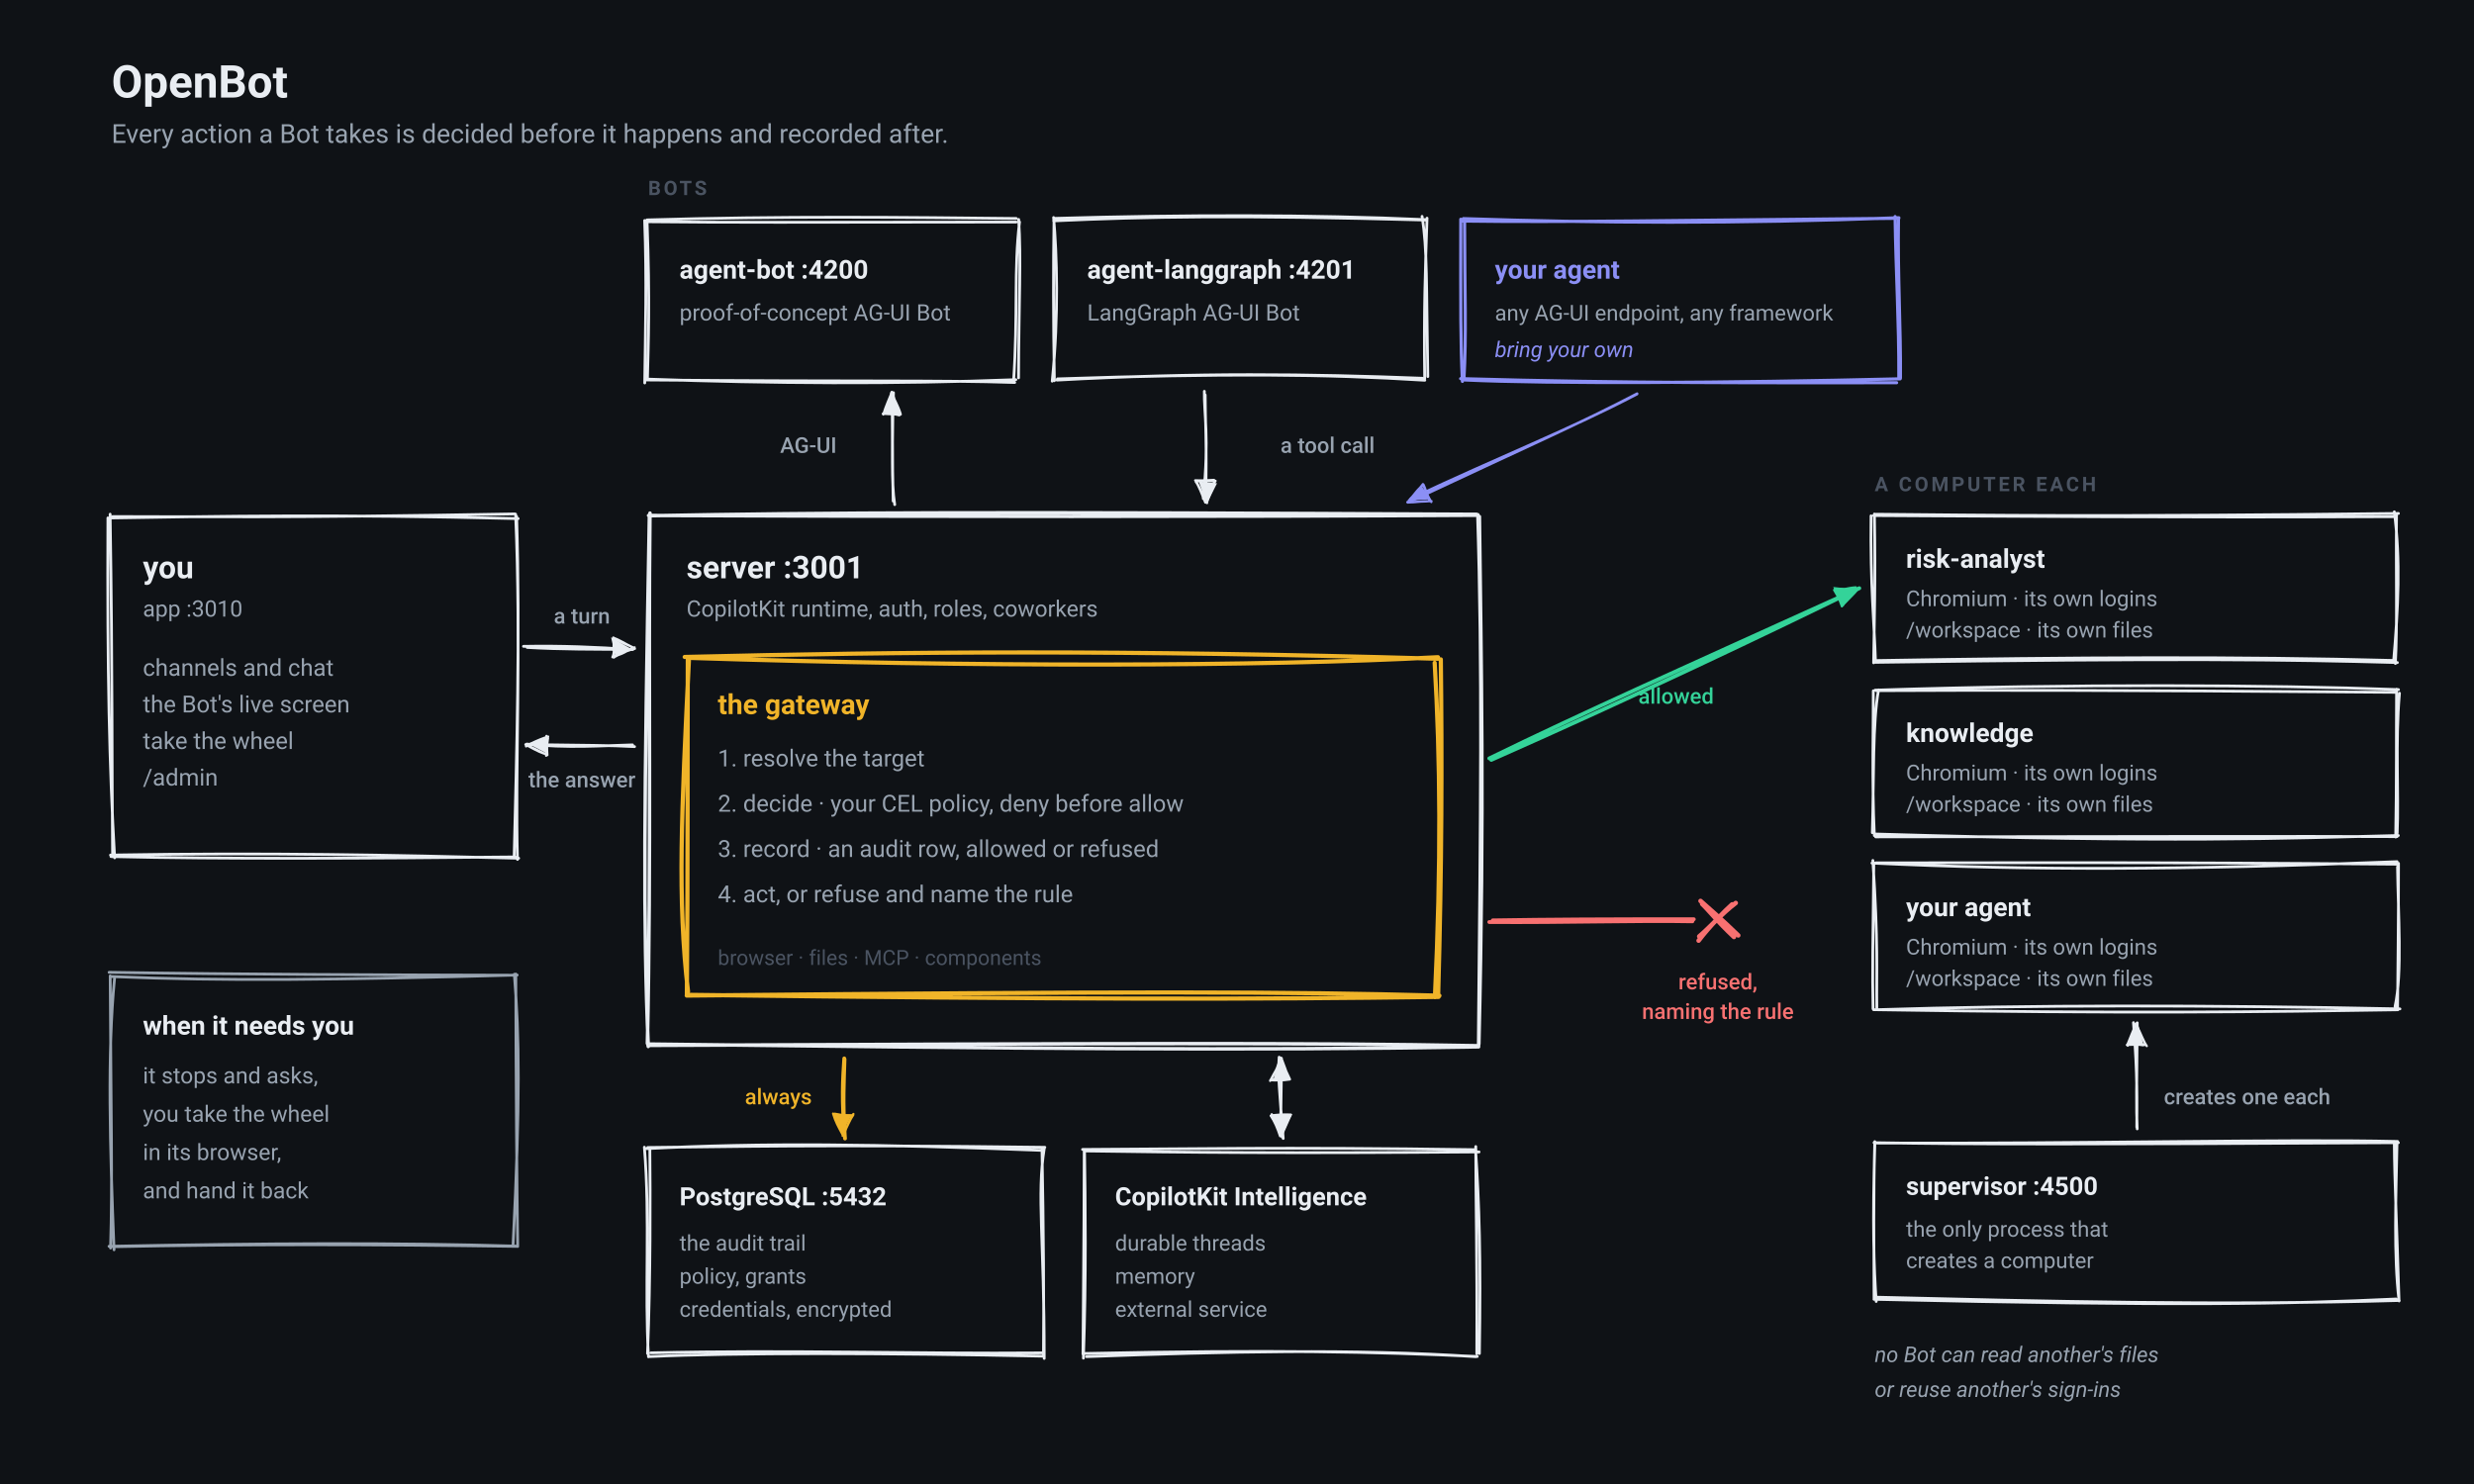
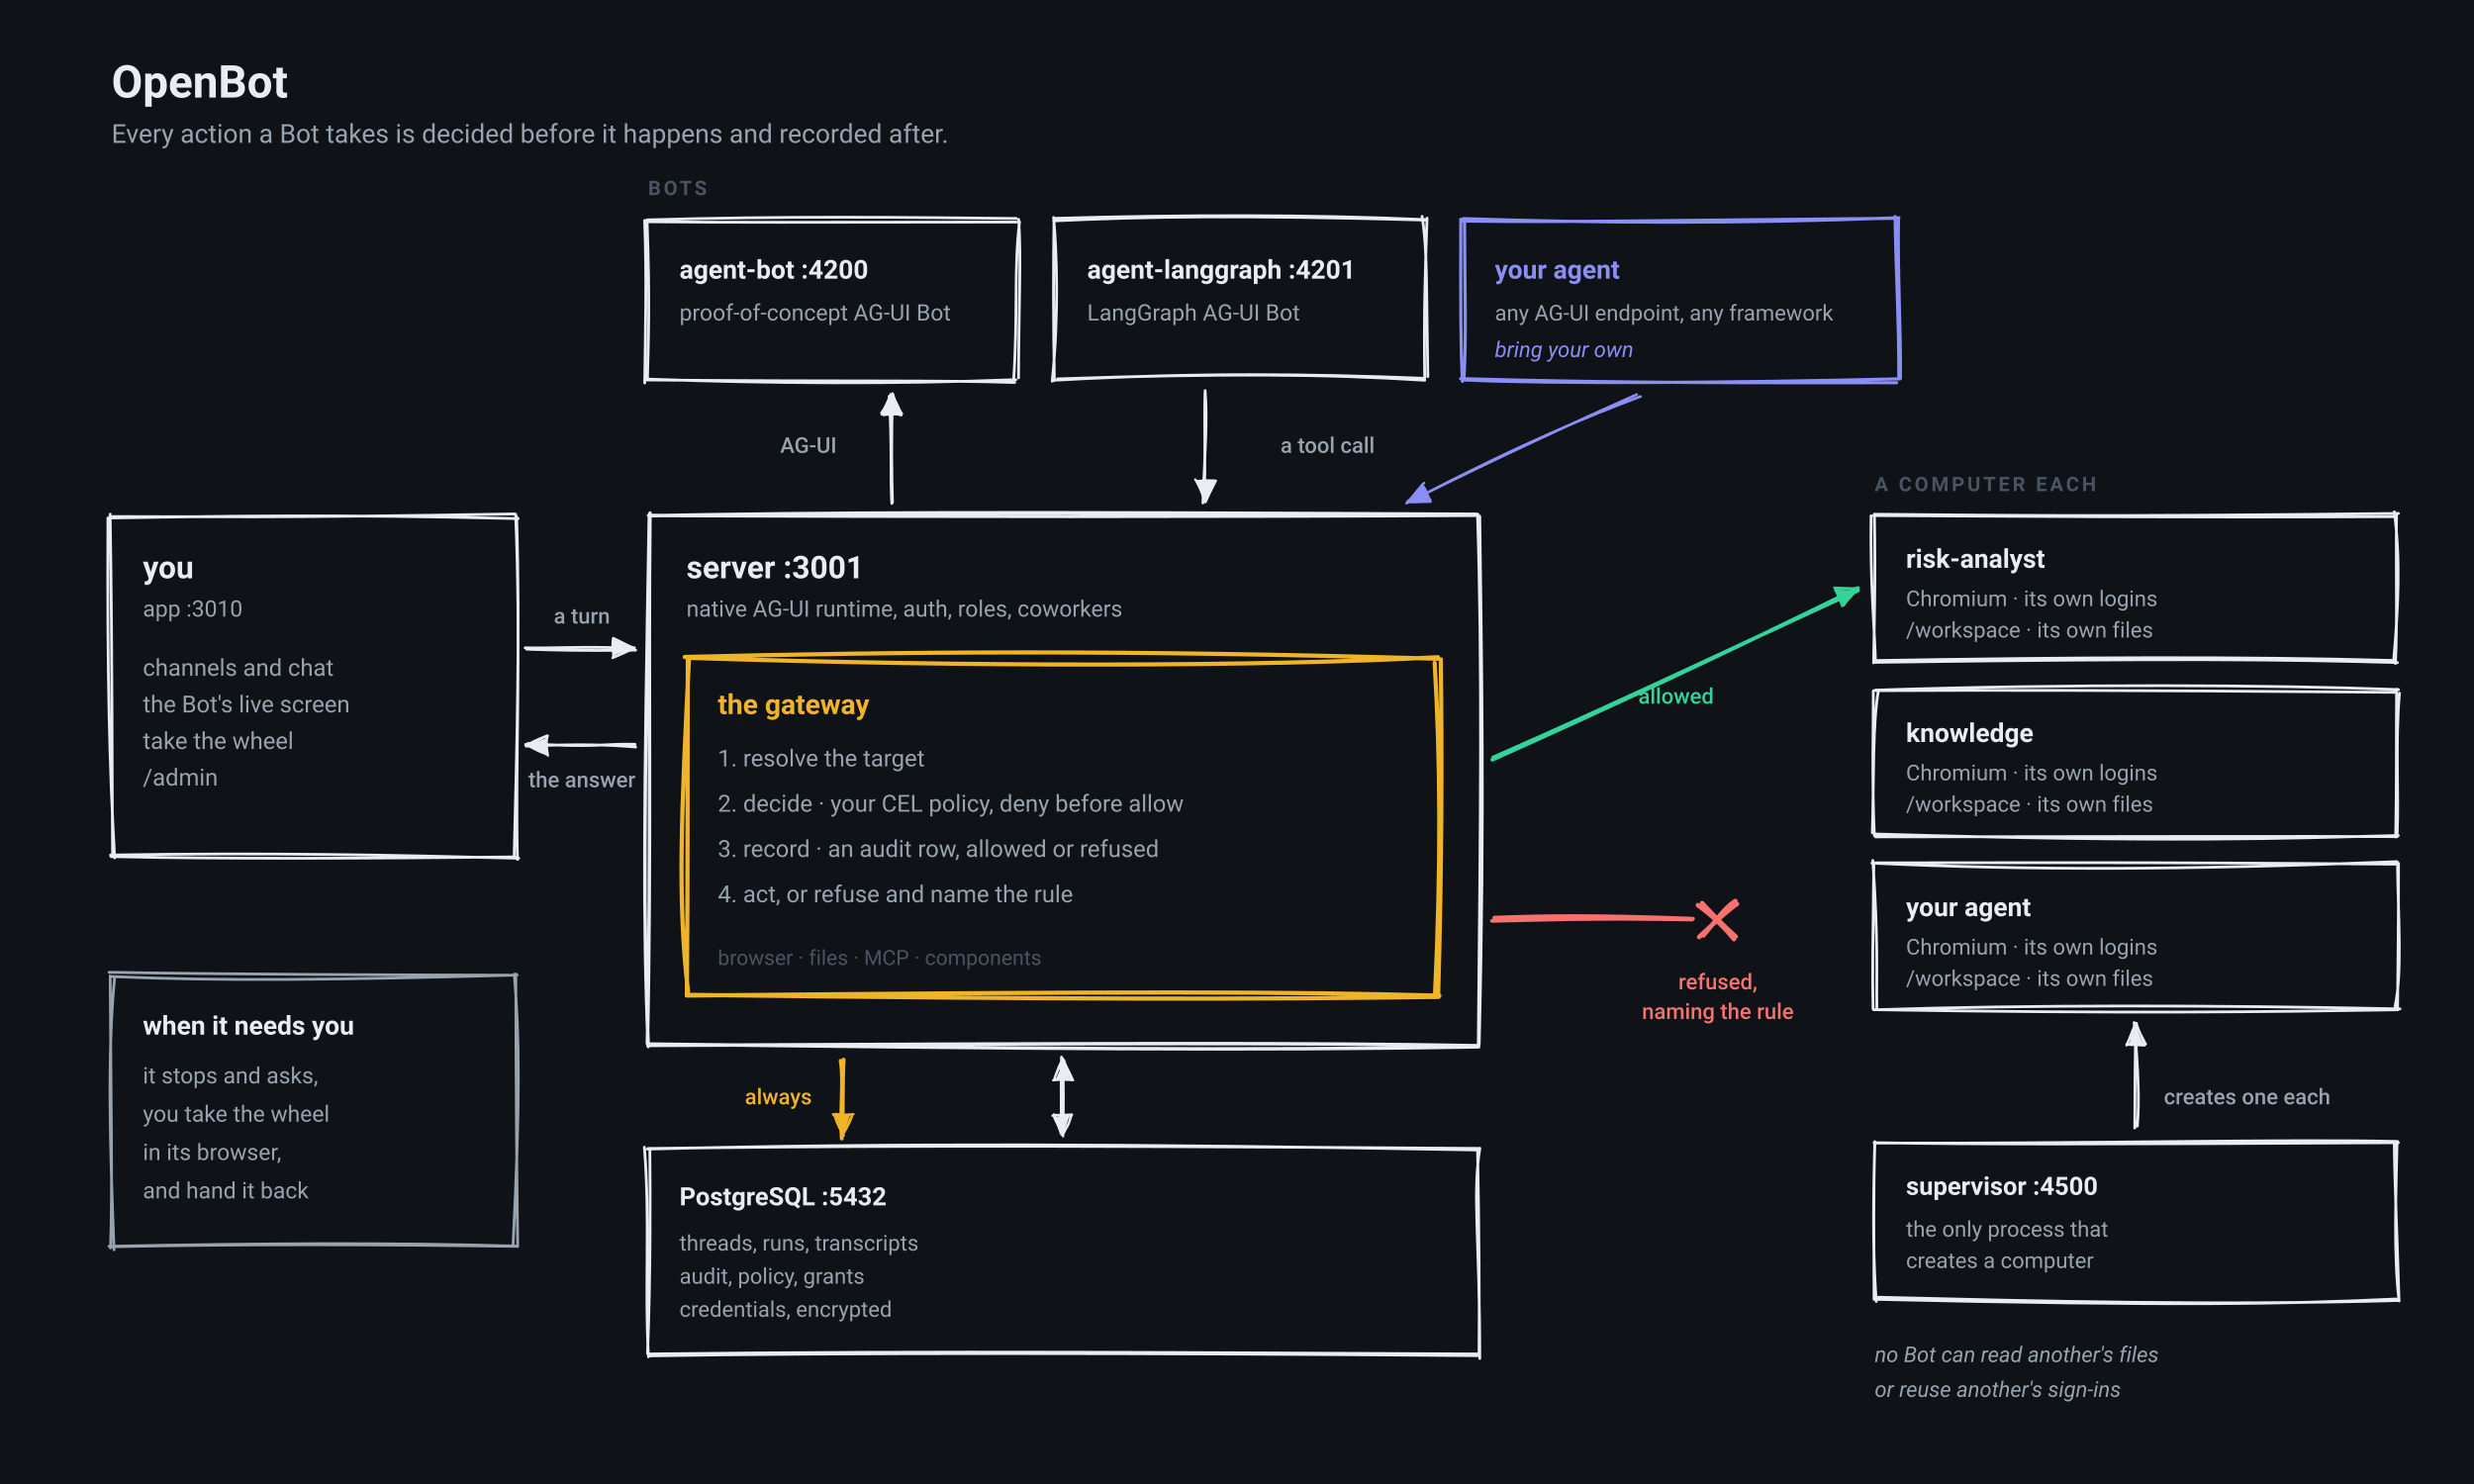
<svg xmlns="http://www.w3.org/2000/svg" viewBox="0 0 1420 852" width="1420" height="852" role="img">
  <rect width="1420" height="852" fill="#0f1216" />
  <text x="64" y="56" font-family="ui-sans-serif, -apple-system, &quot;Segoe UI&quot;, Roboto, &quot;Helvetica Neue&quot;, Arial, sans-serif" font-size="26" font-weight="700" fill="#e9edf2" text-anchor="start">OpenBot</text>
  <text x="64" y="82" font-family="ui-sans-serif, -apple-system, &quot;Segoe UI&quot;, Roboto, &quot;Helvetica Neue&quot;, Arial, sans-serif" font-size="15" font-weight="400" fill="#98a3b0" text-anchor="start">Every action a Bot takes is decided before it happens and recorded after.</text>
  <text x="372" y="112" font-family="ui-sans-serif, -apple-system, &quot;Segoe UI&quot;, Roboto, &quot;Helvetica Neue&quot;, Arial, sans-serif" font-size="11.5" font-weight="700" fill="#4a5361" text-anchor="start" letter-spacing="1.6">BOTS</text>
  <path d="M372.459 127.308 C414.776 127.759, 457.833 127.659, 583.253 127.486 M371.314 126.253 C447.726 123.952, 521.852 124.774, 583.301 125.438 M585.18 127.408 C581.847 154.688, 584.381 180.293, 581.723 219.523 M584.696 125.99 C586.201 148.555, 584.777 172.618, 584.612 216.954 M582.408 219.6 C539.665 218.165, 492.998 219.168, 370.501 218.146 M583.078 217.972 C513.37 220.622, 442.975 220.187, 372.597 217.689 M370.055 219.859 C370.41 190.429, 371.297 160.605, 370.005 126.592 M371.604 217.781 C372.11 196.383, 373.111 173.91, 371.39 126.774" fill="none" stroke="#e9edf2" stroke-width="1.6" stroke-linecap="round" stroke-linejoin="round" />
  <text x="390" y="160" font-family="ui-sans-serif, -apple-system, &quot;Segoe UI&quot;, Roboto, &quot;Helvetica Neue&quot;, Arial, sans-serif" font-size="15" font-weight="650" fill="#e9edf2" text-anchor="start">agent-bot :4200</text>
  <text x="390" y="184" font-family="ui-sans-serif, -apple-system, &quot;Segoe UI&quot;, Roboto, &quot;Helvetica Neue&quot;, Arial, sans-serif" font-size="13" font-weight="400" fill="#98a3b0" text-anchor="start">proof-of-concept AG-UI Bot</text>
  <path d="M604.775 126.801 C658.569 124.359, 709.445 123.363, 818.891 126.358 M605.577 125.367 C679.366 123.25, 752.602 123.122, 818.68 126.114 M816.214 124.226 C819.302 143.22, 818.592 161.637, 819.527 216.19 M819.073 125.246 C818.107 152.739, 817.177 180.29, 817.73 217.344 M816.418 217.164 C751.831 214.654, 687.014 213.821, 606.693 218.223 M817.783 218.312 C761.132 214.755, 702.33 214.284, 606.957 217.525 M603.944 218.849 C607.774 180.817, 606.609 145.481, 604.742 124.888 M605.182 218.568 C604.532 185.138, 604.558 150.418, 604.979 127.026" fill="none" stroke="#e9edf2" stroke-width="1.6" stroke-linecap="round" stroke-linejoin="round" />
  <text x="624" y="160" font-family="ui-sans-serif, -apple-system, &quot;Segoe UI&quot;, Roboto, &quot;Helvetica Neue&quot;, Arial, sans-serif" font-size="15" font-weight="650" fill="#e9edf2" text-anchor="start">agent-langgraph :4201</text>
  <text x="624" y="184" font-family="ui-sans-serif, -apple-system, &quot;Segoe UI&quot;, Roboto, &quot;Helvetica Neue&quot;, Arial, sans-serif" font-size="13" font-weight="400" fill="#98a3b0" text-anchor="start">LangGraph AG-UI Bot</text>
  <path d="M839.906 125.519 C917.269 128.1, 995.613 128.589, 1089.89 125.008 M839.221 126.903 C898.423 127.697, 957.675 126.537, 1089.867 125.323 M1087.726 124.33 C1088.194 156.991, 1089.996 184.306, 1089.874 216.835 M1089.658 125.969 C1089.12 156.892, 1091.049 189.556, 1090.784 217.05 M1088.611 219.723 C1012.727 219.721, 934.839 220.149, 838.354 217.387 M1090.652 217.49 C991.343 219.886, 890.466 220.45, 840.771 218.144 M839.382 218.97 C838.286 197.424, 838.387 177.494, 838.441 125.879 M840.237 218.084 C841.74 192.565, 840.685 167.963, 840.605 125.642" fill="none" stroke="#8b8ff5" stroke-width="1.8" stroke-linecap="round" stroke-linejoin="round" />
  <text x="858" y="160" font-family="ui-sans-serif, -apple-system, &quot;Segoe UI&quot;, Roboto, &quot;Helvetica Neue&quot;, Arial, sans-serif" font-size="15" font-weight="650" fill="#8b8ff5" text-anchor="start">your agent</text>
  <text x="858" y="184" font-family="ui-sans-serif, -apple-system, &quot;Segoe UI&quot;, Roboto, &quot;Helvetica Neue&quot;, Arial, sans-serif" font-size="12.5" font-weight="400" fill="#98a3b0" text-anchor="start">any AG-UI endpoint, any framework</text>
  <text x="858" y="205" font-family="ui-sans-serif, -apple-system, &quot;Segoe UI&quot;, Roboto, &quot;Helvetica Neue&quot;, Arial, sans-serif" font-size="12.5" font-weight="400" fill="#8b8ff5" text-anchor="start" font-style="italic">bring your own</text>
  <path d="M63.298 297.379 C127.123 296.37, 191.551 295.131, 297.404 297.747 M64.666 296.566 C112.324 296.547, 160.372 297.472, 295.569 295.049 M295.945 295.212 C299.226 371.004, 295.585 443.025, 297.015 493.427 M296.53 296.524 C298.567 364.901, 296.521 432.804, 295.105 491.936 M297.697 492.735 C224.971 490.885, 153.533 489.401, 63.433 490.908 M295.602 491.99 C211.51 492.823, 126.369 493.289, 63.698 491.771 M65.799 492.517 C62.784 439.721, 61.525 387.807, 61.942 297.343 M64.639 491.875 C64.125 439.873, 64.666 388.663, 63.212 295.214" fill="none" stroke="#e9edf2" stroke-width="1.6" stroke-linecap="round" stroke-linejoin="round" />
  <text x="82" y="332" font-family="ui-sans-serif, -apple-system, &quot;Segoe UI&quot;, Roboto, &quot;Helvetica Neue&quot;, Arial, sans-serif" font-size="18" font-weight="700" fill="#e9edf2" text-anchor="start">you</text>
  <text x="82" y="354" font-family="ui-sans-serif, -apple-system, &quot;Segoe UI&quot;, Roboto, &quot;Helvetica Neue&quot;, Arial, sans-serif" font-size="13" font-weight="400" fill="#98a3b0" text-anchor="start">app :3010</text>
  <text x="82" y="388" font-family="ui-sans-serif, -apple-system, &quot;Segoe UI&quot;, Roboto, &quot;Helvetica Neue&quot;, Arial, sans-serif" font-size="13.5" font-weight="400" fill="#98a3b0" text-anchor="start">channels and chat</text>
  <text x="82" y="409" font-family="ui-sans-serif, -apple-system, &quot;Segoe UI&quot;, Roboto, &quot;Helvetica Neue&quot;, Arial, sans-serif" font-size="13.5" font-weight="400" fill="#98a3b0" text-anchor="start">the Bot's live screen</text>
  <text x="82" y="430" font-family="ui-sans-serif, -apple-system, &quot;Segoe UI&quot;, Roboto, &quot;Helvetica Neue&quot;, Arial, sans-serif" font-size="13.5" font-weight="400" fill="#98a3b0" text-anchor="start">take the wheel</text>
  <text x="82" y="451" font-family="ui-sans-serif, -apple-system, &quot;Segoe UI&quot;, Roboto, &quot;Helvetica Neue&quot;, Arial, sans-serif" font-size="13.5" font-weight="400" fill="#98a3b0" text-anchor="start">/admin</text>
  <path d="M62.618 558.233 C140.549 559.474, 219.315 559.708, 294.366 559.89 M64.03 560.67 C128.766 563.401, 192.675 562.61, 296.849 559.797 M295.214 559.326 C298.099 595.183, 298.646 631.395, 294.505 714.323 M296.054 559.219 C296.111 618.911, 296.668 680.904, 297.139 715.631 M297.08 715.436 C224.63 713.31, 152.946 713.751, 62.575 715.523 M296.772 715.583 C216.573 714.389, 136.859 714.234, 64.773 715.767 M65.457 717.532 C63.099 657.93, 61.582 604.659, 65.744 561.775 M63.45 716.542 C64.656 678.279, 63.682 641.271, 63.249 560.292" fill="none" stroke="#98a3b0" stroke-width="1.6" stroke-linecap="round" stroke-linejoin="round" />
  <text x="82" y="594" font-family="ui-sans-serif, -apple-system, &quot;Segoe UI&quot;, Roboto, &quot;Helvetica Neue&quot;, Arial, sans-serif" font-size="15" font-weight="650" fill="#e9edf2" text-anchor="start">when it needs you</text>
  <text x="82" y="622" font-family="ui-sans-serif, -apple-system, &quot;Segoe UI&quot;, Roboto, &quot;Helvetica Neue&quot;, Arial, sans-serif" font-size="13" font-weight="400" fill="#98a3b0" text-anchor="start">it stops and asks,</text>
  <text x="82" y="644" font-family="ui-sans-serif, -apple-system, &quot;Segoe UI&quot;, Roboto, &quot;Helvetica Neue&quot;, Arial, sans-serif" font-size="13" font-weight="400" fill="#98a3b0" text-anchor="start">you take the wheel</text>
  <text x="82" y="666" font-family="ui-sans-serif, -apple-system, &quot;Segoe UI&quot;, Roboto, &quot;Helvetica Neue&quot;, Arial, sans-serif" font-size="13" font-weight="400" fill="#98a3b0" text-anchor="start">in its browser,</text>
  <text x="82" y="688" font-family="ui-sans-serif, -apple-system, &quot;Segoe UI&quot;, Roboto, &quot;Helvetica Neue&quot;, Arial, sans-serif" font-size="13" font-weight="400" fill="#98a3b0" text-anchor="start">and hand it back</text>
  <path d="M372.666 296.114 C472.135 294.19, 573.463 293.818, 847.536 295.282 M372.242 295.947 C534.935 296.615, 698.176 296.701, 848.25 295.81 M849.137 296.56 C850.056 378.356, 852.059 463.115, 848.826 599.328 M848.261 295.527 C851.032 381.47, 849.981 467.878, 848.684 600.34 M848.664 601.006 C715.902 603.305, 584.808 602.01, 372.817 599.429 M848.373 600.375 C749.185 598.589, 650.133 598.995, 371.913 600.183 M371.57 599.054 C373.88 492.79, 372.028 388.131, 373.064 294.576 M372.084 600.81 C369.066 529.712, 369.759 460.592, 372.727 295.705" fill="none" stroke="#e9edf2" stroke-width="2" stroke-linecap="round" stroke-linejoin="round" />
  <text x="394" y="332" font-family="ui-sans-serif, -apple-system, &quot;Segoe UI&quot;, Roboto, &quot;Helvetica Neue&quot;, Arial, sans-serif" font-size="18" font-weight="700" fill="#e9edf2" text-anchor="start">server :3001</text>
-   <text x="394" y="354" font-family="ui-sans-serif, -apple-system, &quot;Segoe UI&quot;, Roboto, &quot;Helvetica Neue&quot;, Arial, sans-serif" font-size="13" font-weight="400" fill="#98a3b0" text-anchor="start">CopilotKit runtime, auth, roles, coworkers</text>
+   <text x="394" y="354" font-family="ui-sans-serif, -apple-system, &quot;Segoe UI&quot;, Roboto, &quot;Helvetica Neue&quot;, Arial, sans-serif" font-size="13" font-weight="400" fill="#98a3b0" text-anchor="start">native AG-UI runtime, auth, roles, coworkers</text>
  <path d="M392.995 377.179 C519.336 374.094, 643.5 372.982, 825.313 378.201 M394.647 377.676 C558.901 383.001, 724.277 382.766, 825.351 377.308 M823.457 380.547 C826.71 436.629, 827.253 494.809, 823.598 572.51 M826.984 378.566 C827.643 436.463, 827.588 494.995, 825.464 571.348 M825.71 572.346 C719.046 573.788, 612.091 573.859, 395.198 571.165 M826.188 571.632 C739.258 569.259, 651.788 569.13, 394.171 571.58 M394.911 569.247 C388.689 516.669, 391.217 465.314, 395.407 379.242 M394.24 571.586 C394.847 500.406, 394.544 428.899, 394.773 378.821" fill="none" stroke="#f0b429" stroke-width="2.4" stroke-linecap="round" stroke-linejoin="round" />
  <text x="412" y="410" font-family="ui-sans-serif, -apple-system, &quot;Segoe UI&quot;, Roboto, &quot;Helvetica Neue&quot;, Arial, sans-serif" font-size="16" font-weight="700" fill="#f0b429" text-anchor="start">the gateway</text>
  <text x="412" y="440" font-family="ui-sans-serif, -apple-system, &quot;Segoe UI&quot;, Roboto, &quot;Helvetica Neue&quot;, Arial, sans-serif" font-size="13.5" font-weight="400" fill="#98a3b0" text-anchor="start">1.  resolve the target</text>
  <text x="412" y="466" font-family="ui-sans-serif, -apple-system, &quot;Segoe UI&quot;, Roboto, &quot;Helvetica Neue&quot;, Arial, sans-serif" font-size="13.5" font-weight="400" fill="#98a3b0" text-anchor="start">2.  decide  ·  your CEL policy, deny before allow</text>
  <text x="412" y="492" font-family="ui-sans-serif, -apple-system, &quot;Segoe UI&quot;, Roboto, &quot;Helvetica Neue&quot;, Arial, sans-serif" font-size="13.5" font-weight="400" fill="#98a3b0" text-anchor="start">3.  record  ·  an audit row, allowed or refused</text>
  <text x="412" y="518" font-family="ui-sans-serif, -apple-system, &quot;Segoe UI&quot;, Roboto, &quot;Helvetica Neue&quot;, Arial, sans-serif" font-size="13.5" font-weight="400" fill="#98a3b0" text-anchor="start">4.  act, or refuse and name the rule</text>
  <text x="412" y="554" font-family="ui-sans-serif, -apple-system, &quot;Segoe UI&quot;, Roboto, &quot;Helvetica Neue&quot;, Arial, sans-serif" font-size="12" font-weight="400" fill="#4a5361" text-anchor="start">browser · files · MCP · components</text>
  <text x="1076" y="282" font-family="ui-sans-serif, -apple-system, &quot;Segoe UI&quot;, Roboto, &quot;Helvetica Neue&quot;, Arial, sans-serif" font-size="11.5" font-weight="700" fill="#4a5361" text-anchor="start" letter-spacing="1.6">A COMPUTER EACH</text>
  <path d="M1076.763 295.232 C1140.317 295.761, 1202.844 296.835, 1376.637 294.774 M1075.407 295.99 C1161.641 296.389, 1246.864 297.226, 1375.172 296.616 M1374.263 293.828 C1377.874 321.874, 1376.554 348.479, 1373.84 379.854 M1375.528 295.832 C1375.132 328.574, 1376.084 359.577, 1374.867 380.933 M1374.518 379.209 C1285.534 376.82, 1190.836 377.327, 1077.075 379.237 M1376.021 380.401 C1312.647 378.627, 1248.662 377.819, 1075.793 380.269 M1076.472 379.818 C1075.826 358.205, 1073.45 336.891, 1073.924 296.15 M1075.405 380.533 C1075.717 357.427, 1076.542 335.367, 1075.857 295.111" fill="none" stroke="#e9edf2" stroke-width="1.6" stroke-linecap="round" stroke-linejoin="round" />
  <text x="1094" y="326" font-family="ui-sans-serif, -apple-system, &quot;Segoe UI&quot;, Roboto, &quot;Helvetica Neue&quot;, Arial, sans-serif" font-size="15" font-weight="650" fill="#e9edf2" text-anchor="start">risk-analyst</text>
  <text x="1094" y="348" font-family="ui-sans-serif, -apple-system, &quot;Segoe UI&quot;, Roboto, &quot;Helvetica Neue&quot;, Arial, sans-serif" font-size="12.5" font-weight="400" fill="#98a3b0" text-anchor="start">Chromium · its own logins</text>
  <text x="1094" y="366" font-family="ui-sans-serif, -apple-system, &quot;Segoe UI&quot;, Roboto, &quot;Helvetica Neue&quot;, Arial, sans-serif" font-size="12.5" font-weight="400" fill="#98a3b0" text-anchor="start">/workspace · its own files</text>
  <path d="M1076.883 396.513 C1140.348 396.245, 1202.038 396.093, 1375.539 397.481 M1076.24 396.233 C1188.403 392.577, 1302.942 393.128, 1376.68 395.909 M1377.225 398.007 C1374.754 426.075, 1376.883 456.166, 1375.92 478.307 M1375.565 395.67 C1375.371 422.038, 1375.645 449.677, 1375.057 480.57 M1376.576 479.685 C1311.647 481.285, 1247.368 483.897, 1076.375 478.825 M1375.831 480.326 C1315.246 480.087, 1253.294 480.231, 1076.57 480.468 M1074.663 478.062 C1075.614 445.956, 1074.764 414.868, 1078.223 396.063 M1075.828 479.732 C1074.315 447.446, 1075.323 415.782, 1075.223 396.621" fill="none" stroke="#e9edf2" stroke-width="1.6" stroke-linecap="round" stroke-linejoin="round" />
  <text x="1094" y="426" font-family="ui-sans-serif, -apple-system, &quot;Segoe UI&quot;, Roboto, &quot;Helvetica Neue&quot;, Arial, sans-serif" font-size="15" font-weight="650" fill="#e9edf2" text-anchor="start">knowledge</text>
  <text x="1094" y="448" font-family="ui-sans-serif, -apple-system, &quot;Segoe UI&quot;, Roboto, &quot;Helvetica Neue&quot;, Arial, sans-serif" font-size="12.5" font-weight="400" fill="#98a3b0" text-anchor="start">Chromium · its own logins</text>
  <text x="1094" y="466" font-family="ui-sans-serif, -apple-system, &quot;Segoe UI&quot;, Roboto, &quot;Helvetica Neue&quot;, Arial, sans-serif" font-size="12.5" font-weight="400" fill="#98a3b0" text-anchor="start">/workspace · its own files</text>
  <path d="M1074.44 495.524 C1164.467 499.764, 1252.122 499.594, 1375.836 494.7 M1076.513 495.394 C1151.903 495.391, 1226.585 494.864, 1376.338 496.16 M1376.11 497.68 C1376.42 524.439, 1378.941 558.637, 1374.685 577.905 M1376.666 495.651 C1376.729 528.994, 1376.234 559.998, 1376.118 579.303 M1377.503 579.234 C1268.277 576.984, 1163.984 576.9, 1076.245 579.724 M1376.292 579.737 C1300.1 580.963, 1222.024 582.025, 1075.367 579.682 M1077.231 578.596 C1076.964 558.201, 1078.149 541.462, 1074.961 494.006 M1075.078 579.21 C1074.618 559.591, 1074.973 539.596, 1075.498 495.419" fill="none" stroke="#e9edf2" stroke-width="1.6" stroke-linecap="round" stroke-linejoin="round" />
  <text x="1094" y="526" font-family="ui-sans-serif, -apple-system, &quot;Segoe UI&quot;, Roboto, &quot;Helvetica Neue&quot;, Arial, sans-serif" font-size="15" font-weight="650" fill="#e9edf2" text-anchor="start">your agent</text>
  <text x="1094" y="548" font-family="ui-sans-serif, -apple-system, &quot;Segoe UI&quot;, Roboto, &quot;Helvetica Neue&quot;, Arial, sans-serif" font-size="12.5" font-weight="400" fill="#98a3b0" text-anchor="start">Chromium · its own logins</text>
  <text x="1094" y="566" font-family="ui-sans-serif, -apple-system, &quot;Segoe UI&quot;, Roboto, &quot;Helvetica Neue&quot;, Arial, sans-serif" font-size="12.5" font-weight="400" fill="#98a3b0" text-anchor="start">/workspace · its own files</text>
  <path d="M1077.357 656.26 C1194.2 656.732, 1312.851 653.825, 1376.117 655.334 M1075.646 656.045 C1135.848 657.072, 1197.565 657.017, 1376.614 656.043 M1374.266 656.815 C1374.406 677.991, 1375.635 701.809, 1376.954 746.523 M1375.783 657.009 C1375.211 687.704, 1373.842 720.785, 1376.991 746.922 M1377.085 746.638 C1273.857 749.611, 1172.16 747.084, 1076.543 744.744 M1375.264 745.784 C1313.941 748.653, 1251.005 749.993, 1075.609 745.959 M1076.882 747.21 C1075.536 727.358, 1074.656 702.762, 1076.12 656.262 M1075.659 745.756 C1075.595 716.384, 1075.204 686.048, 1076.063 655.435" fill="none" stroke="#e9edf2" stroke-width="1.6" stroke-linecap="round" stroke-linejoin="round" />
  <text x="1094" y="686" font-family="ui-sans-serif, -apple-system, &quot;Segoe UI&quot;, Roboto, &quot;Helvetica Neue&quot;, Arial, sans-serif" font-size="14.5" font-weight="650" fill="#e9edf2" text-anchor="start">supervisor :4500</text>
  <text x="1094" y="710" font-family="ui-sans-serif, -apple-system, &quot;Segoe UI&quot;, Roboto, &quot;Helvetica Neue&quot;, Arial, sans-serif" font-size="12.5" font-weight="400" fill="#98a3b0" text-anchor="start">the only process that</text>
  <text x="1094" y="728" font-family="ui-sans-serif, -apple-system, &quot;Segoe UI&quot;, Roboto, &quot;Helvetica Neue&quot;, Arial, sans-serif" font-size="12.5" font-weight="400" fill="#98a3b0" text-anchor="start">creates a computer</text>
  <text x="1076" y="782" font-family="ui-sans-serif, -apple-system, &quot;Segoe UI&quot;, Roboto, &quot;Helvetica Neue&quot;, Arial, sans-serif" font-size="12.5" font-weight="400" fill="#98a3b0" text-anchor="start" font-style="italic">no Bot can read another's files</text>
  <text x="1076" y="802" font-family="ui-sans-serif, -apple-system, &quot;Segoe UI&quot;, Roboto, &quot;Helvetica Neue&quot;, Arial, sans-serif" font-size="12.5" font-weight="400" fill="#98a3b0" text-anchor="start" font-style="italic">or reuse another's sign-ins</text>
-   <path d="M371.777 658.805 C417.776 658.412, 468.086 657.015, 599.706 658.702 M371.178 659.458 C437.218 655.987, 504.352 656.811, 597.435 660.44 M599.383 659.188 C595.049 686.356, 599.357 710.49, 599.345 779.911 M598.071 659.583 C598.962 704.304, 599.218 750.45, 598.925 777.935 M597.987 776.728 C525.136 777.36, 452.393 774.839, 373.678 776.7 M598.801 778.611 C509.31 776.733, 420.674 776.568, 372.965 778.843 M372.206 778.979 C369.89 740.844, 373.238 700.269, 369.86 658.632 M371.662 777.05 C373.478 732.186, 373.222 686.581, 372.991 659.236" fill="none" stroke="#e9edf2" stroke-width="1.6" stroke-linecap="round" stroke-linejoin="round" />
+   <path d="M371.886 659.386 C470.675 658.064, 571.679 657.347, 848.876 659.333 M371.578 659.721 C510.29 656.195, 649.563 656.618, 847.71 660.226 M849.383 659.188 C845.049 686.356, 849.357 710.49, 849.345 779.911 M848.071 659.583 C848.962 704.304, 849.218 750.45, 848.925 777.935 M847.993 777.347 C694.34 776.661, 540.743 775.367, 372.862 777.333 M848.411 778.314 C661.175 776.718, 474.378 776.633, 372.495 778.433 M372.206 778.979 C369.89 740.844, 373.238 700.269, 369.86 658.632 M371.662 777.05 C373.478 732.186, 373.222 686.581, 372.991 659.236" fill="none" stroke="#e9edf2" stroke-width="1.6" stroke-linecap="round" stroke-linejoin="round" />
  <text x="390" y="692" font-family="ui-sans-serif, -apple-system, &quot;Segoe UI&quot;, Roboto, &quot;Helvetica Neue&quot;, Arial, sans-serif" font-size="14.5" font-weight="650" fill="#e9edf2" text-anchor="start">PostgreSQL :5432</text>
-   <text x="390" y="718" font-family="ui-sans-serif, -apple-system, &quot;Segoe UI&quot;, Roboto, &quot;Helvetica Neue&quot;, Arial, sans-serif" font-size="12.5" font-weight="400" fill="#98a3b0" text-anchor="start">the audit trail</text>
-   <text x="390" y="737" font-family="ui-sans-serif, -apple-system, &quot;Segoe UI&quot;, Roboto, &quot;Helvetica Neue&quot;, Arial, sans-serif" font-size="12.5" font-weight="400" fill="#98a3b0" text-anchor="start">policy, grants</text>
+   <text x="390" y="718" font-family="ui-sans-serif, -apple-system, &quot;Segoe UI&quot;, Roboto, &quot;Helvetica Neue&quot;, Arial, sans-serif" font-size="12.5" font-weight="400" fill="#98a3b0" text-anchor="start">threads, runs, transcripts</text>
+   <text x="390" y="737" font-family="ui-sans-serif, -apple-system, &quot;Segoe UI&quot;, Roboto, &quot;Helvetica Neue&quot;, Arial, sans-serif" font-size="12.5" font-weight="400" fill="#98a3b0" text-anchor="start">audit, policy, grants</text>
  <text x="390" y="756" font-family="ui-sans-serif, -apple-system, &quot;Segoe UI&quot;, Roboto, &quot;Helvetica Neue&quot;, Arial, sans-serif" font-size="12.5" font-weight="400" fill="#98a3b0" text-anchor="start">credentials, encrypted</text>
-   <path d="M622.343 660.782 C681.26 661.649, 737.215 662.231, 848.923 661.357 M621.351 659.925 C678.01 659.716, 733.794 658.42, 847.143 660.07 M847.04 658.259 C847.016 689.535, 847.91 717.477, 847.638 777.189 M846.909 659.477 C849.043 691.444, 850.012 721.216, 849.132 777.104 M847.16 778.905 C776.306 774.222, 704.583 775.916, 623.637 778.876 M847.915 778.799 C789.708 776.053, 730.565 774.786, 622.452 777.061 M621.837 779.758 C623.514 733.241, 622.894 687.844, 622.494 661.839 M621.592 777.431 C621.711 749.12, 622.179 722.136, 622.312 660.381" fill="none" stroke="#e9edf2" stroke-width="1.6" stroke-linecap="round" stroke-linejoin="round" />
-   <text x="640" y="692" font-family="ui-sans-serif, -apple-system, &quot;Segoe UI&quot;, Roboto, &quot;Helvetica Neue&quot;, Arial, sans-serif" font-size="14.5" font-weight="650" fill="#e9edf2" text-anchor="start">CopilotKit Intelligence</text>
-   <text x="640" y="718" font-family="ui-sans-serif, -apple-system, &quot;Segoe UI&quot;, Roboto, &quot;Helvetica Neue&quot;, Arial, sans-serif" font-size="12.5" font-weight="400" fill="#98a3b0" text-anchor="start">durable threads</text>
-   <text x="640" y="737" font-family="ui-sans-serif, -apple-system, &quot;Segoe UI&quot;, Roboto, &quot;Helvetica Neue&quot;, Arial, sans-serif" font-size="12.5" font-weight="400" fill="#98a3b0" text-anchor="start">memory</text>
-   <text x="640" y="756" font-family="ui-sans-serif, -apple-system, &quot;Segoe UI&quot;, Roboto, &quot;Helvetica Neue&quot;, Arial, sans-serif" font-size="12.5" font-weight="400" fill="#98a3b0" text-anchor="start">external service</text>
-   <path d="M300.459 371.081 C322.483 370.675, 341.703 371.491, 362.787 372.913 M302.562 371.709 C322.382 372.872, 340.89 372.709, 363.176 372.881" fill="none" stroke="#e9edf2" stroke-width="1.6" stroke-linecap="round" stroke-linejoin="round" />
-   <path d="M362.968 372.91 L353.066 376.355 L350.752 365.971" fill="#e9edf2" stroke="none" stroke-width="0" stroke-linecap="round" stroke-linejoin="round" />
-   <path d="M364.247 371.659 C360.726 372.497, 359.448 375.031, 352.689 376.691 M364.418 372.445 C361.357 373.162, 357.545 374.366, 352.177 377.479 M351.514 377.304 C352.726 374.793, 352.528 371.402, 352.102 366.022 M352.416 377.508 C352.497 374.745, 351.902 372.195, 352.452 367.064 M351.912 366.149 C355.565 367.27, 357.886 369.151, 363.576 371.841 M352.092 366.65 C356.511 368.738, 360.633 370.48, 363.95 371.938" fill="none" stroke="#e9edf2" stroke-width="1.3" stroke-linecap="round" stroke-linejoin="round" />
+   <path d="M302.314 372.714 C318.774 373.219, 332.53 373.751, 364.843 373.24 M301.407 371.931 C317.38 372.273, 332.554 371.089, 363.217 372.064" fill="none" stroke="#e9edf2" stroke-width="1.6" stroke-linecap="round" stroke-linejoin="round" />
+   <path d="M364.787 371.56 L352.122 376.385 L352.174 367.327" fill="#e9edf2" stroke="none" stroke-width="0" stroke-linecap="round" stroke-linejoin="round" />
+   <path d="M363.221 371.536 C360.254 373.515, 355.879 375.656, 351.517 377.762 M364.284 371.853 C360.506 374.143, 356.086 375.751, 351.713 377.746 M352.675 376.733 C351.371 374.687, 351.371 370.77, 351.817 366.547 M351.895 377.346 C352.282 373.306, 352.236 369.929, 352.371 366.754 M351.94 366.328 C356.117 368.394, 358.466 370.194, 363.616 371.921 M352.472 366.515 C356.732 368.619, 361 370.796, 364.036 372.284" fill="none" stroke="#e9edf2" stroke-width="1.3" stroke-linecap="round" stroke-linejoin="round" />
  <text x="334" y="358" font-family="ui-sans-serif, -apple-system, &quot;Segoe UI&quot;, Roboto, &quot;Helvetica Neue&quot;, Arial, sans-serif" font-size="12.5" font-weight="500" fill="#98a3b0" text-anchor="middle">a turn</text>
-   <path d="M363.068 427.645 C345.603 428.088, 325.869 429.639, 302.33 427.178 M364.218 428.653 C350.267 427.862, 336.762 427.958, 301.75 427.45" fill="none" stroke="#e9edf2" stroke-width="1.6" stroke-linecap="round" stroke-linejoin="round" />
-   <path d="M302.923 426.868 L315.235 423.326 L314.041 432.665" fill="#e9edf2" stroke="none" stroke-width="0" stroke-linecap="round" stroke-linejoin="round" />
-   <path d="M301.93 428.52 C304.793 427.187, 308.452 425.188, 313.043 423.472 M302.124 428.234 C305.489 426.501, 308.553 424.911, 314.048 423.028 M314.608 422.877 C313.278 425.021, 313.373 429.174, 313.478 433.884 M313.647 422.508 C313.805 426.683, 313.93 430.649, 314.173 433.511 M314.09 433.467 C308.654 430.694, 304.914 428.921, 302.055 427.514 M314.135 433.163 C311.251 432.47, 308.928 431.515, 302.349 427.855" fill="none" stroke="#e9edf2" stroke-width="1.3" stroke-linecap="round" stroke-linejoin="round" />
+   <path d="M364.489 427.325 C349.659 426.723, 339.296 429.602, 303.106 426.794 M364.827 428.88 C348.7 427.473, 331.114 427.119, 302.094 428.353" fill="none" stroke="#e9edf2" stroke-width="1.6" stroke-linecap="round" stroke-linejoin="round" />
+   <path d="M302.939 427.968 L313.316 423.884 L314.004 432.538" fill="#e9edf2" stroke="none" stroke-width="0" stroke-linecap="round" stroke-linejoin="round" />
+   <path d="M301.529 427.82 C305.761 426.334, 308.852 425.515, 314.037 422.283 M302.11 428.33 C304.318 426.349, 306.762 425.26, 313.744 422.421 M314.394 422.306 C313.403 425.88, 313.604 428.291, 314.512 433.825 M313.621 422.661 C313.744 425.014, 313.571 427.583, 313.531 432.96 M314.158 432.917 C311.526 432.415, 308.254 431.171, 301.741 427.116 M314.046 433.309 C310.569 431.378, 306.602 429.639, 302.063 427.774" fill="none" stroke="#e9edf2" stroke-width="1.3" stroke-linecap="round" stroke-linejoin="round" />
  <text x="334" y="452" font-family="ui-sans-serif, -apple-system, &quot;Segoe UI&quot;, Roboto, &quot;Helvetica Neue&quot;, Arial, sans-serif" font-size="12.5" font-weight="500" fill="#98a3b0" text-anchor="middle">the answer</text>
-   <path d="M513.536 289.712 C511.435 275.794, 512.654 260.667, 511.957 225.248 M512.65 287.68 C512.072 264.124, 512.188 240.904, 512.833 225.458" fill="none" stroke="#e9edf2" stroke-width="1.6" stroke-linecap="round" stroke-linejoin="round" />
-   <path d="M512.127 225.261 L516.472 239.158 L507.276 237.121" fill="#e9edf2" stroke="none" stroke-width="0" stroke-linecap="round" stroke-linejoin="round" />
-   <path d="M511.846 225.102 C513.551 228.908, 514.157 232.189, 516.502 238.244 M511.815 225.627 C513.445 229.825, 515.425 232.806, 516.886 237.458 M516.642 237.841 C513.437 237.793, 510.459 237.99, 507.008 237.313 M516.996 237.92 C514.665 237.534, 512.077 238.009, 506.709 237.538 M507.049 237.621 C508.444 233.505, 511.243 228.949, 511.463 225.608 M506.975 237.984 C508.344 233.28, 510.729 228.18, 511.645 225.767" fill="none" stroke="#e9edf2" stroke-width="1.3" stroke-linecap="round" stroke-linejoin="round" />
+   <path d="M511.861 289.029 C510.906 273.3, 512.151 256.199, 510.363 227.529 M512.246 288.463 C511.82 270.814, 511.434 253.528, 512.352 226.651" fill="none" stroke="#e9edf2" stroke-width="1.6" stroke-linecap="round" stroke-linejoin="round" />
+   <path d="M511.021 225.217 L517.403 237.938 L505.365 238.539" fill="#e9edf2" stroke="none" stroke-width="0" stroke-linecap="round" stroke-linejoin="round" />
+   <path d="M512.776 226.866 C512.785 228.89, 514.515 230.324, 517.279 237.49 M512.329 225.838 C513.721 230.178, 515.773 234.684, 517.722 237.596 M517.273 238.531 C515.686 237.622, 512.86 237.675, 506.971 238.276 M517.216 237.764 C514.787 237.748, 511.565 238.025, 506.493 237.541 M505.816 237.144 C507.66 234.184, 508.927 232.767, 511.635 226.369 M506.811 238.132 C508.455 233.193, 510.426 229.196, 512.217 226.284" fill="none" stroke="#e9edf2" stroke-width="1.3" stroke-linecap="round" stroke-linejoin="round" />
  <text x="464" y="260" font-family="ui-sans-serif, -apple-system, &quot;Segoe UI&quot;, Roboto, &quot;Helvetica Neue&quot;, Arial, sans-serif" font-size="12.5" font-weight="500" fill="#98a3b0" text-anchor="middle">AG-UI</text>
-   <path d="M691.261 224.658 C690.997 237.77, 694.183 250.276, 690.65 286.236 M691.738 226.702 C691.691 240.556, 692.815 254.062, 691.981 288.381" fill="none" stroke="#e9edf2" stroke-width="1.6" stroke-linecap="round" stroke-linejoin="round" />
-   <path d="M692.642 289.267 L688.042 276.452 L698.539 277.457" fill="#e9edf2" stroke="none" stroke-width="0" stroke-linecap="round" stroke-linejoin="round" />
-   <path d="M692.822 288.815 C691.523 285.603, 689.439 282.064, 686.664 276.426 M691.717 288.258 C689.622 283.177, 687.933 278.581, 686.335 276.581 M686 275.779 C689.905 275.973, 694.397 275.664, 696.733 275.543 M686.939 276.24 C688.733 276.143, 691.448 276.177, 697.438 276.227 M696.858 275.57 C696.877 279.452, 695.28 280.883, 692.644 288.724 M697.688 276.071 C695.759 279.422, 693.983 282.384, 691.864 288.354" fill="none" stroke="#e9edf2" stroke-width="1.3" stroke-linecap="round" stroke-linejoin="round" />
+   <path d="M691.696 224.224 C693.01 240.757, 691.755 256.263, 690.42 288.74 M691.634 225.263 C691.222 245.132, 691.972 262.656, 691.18 287.184" fill="none" stroke="#e9edf2" stroke-width="1.6" stroke-linecap="round" stroke-linejoin="round" />
+   <path d="M692.335 288.168 L686.515 276.352 L698.543 275.712" fill="#e9edf2" stroke="none" stroke-width="0" stroke-linecap="round" stroke-linejoin="round" />
+   <path d="M691.627 287.322 C690.029 285.011, 690.545 282.404, 686.017 275.238 M691.867 288.355 C690.482 285.31, 689.813 282.053, 686.689 276.322 M686.527 276.274 C688.318 276.159, 691.128 275.546, 697.813 275.937 M686.571 276.144 C690.409 275.997, 695.003 275.955, 697.606 276.427 M696.752 276.136 C695.986 281.289, 692.773 284.975, 691.954 287.856 M697.712 276.235 C695.698 280.421, 693.54 284.399, 692.103 287.993" fill="none" stroke="#e9edf2" stroke-width="1.3" stroke-linecap="round" stroke-linejoin="round" />
  <text x="762" y="260" font-family="ui-sans-serif, -apple-system, &quot;Segoe UI&quot;, Roboto, &quot;Helvetica Neue&quot;, Arial, sans-serif" font-size="12.5" font-weight="500" fill="#98a3b0" text-anchor="middle">a tool call</text>
-   <path d="M939.629 226.236 C901.206 246.445, 861.841 261.77, 809.788 286.265 M939.655 226.006 C908.73 242.253, 876.176 256.531, 808.156 288.461" fill="none" stroke="#8b8ff5" stroke-width="1.5" stroke-linecap="round" stroke-linejoin="round" />
-   <path d="M808.051 287.461 L816.075 279.184 L821.15 286.649" fill="#8b8ff5" stroke="none" stroke-width="0" stroke-linecap="round" stroke-linejoin="round" />
-   <path d="M808.613 287.361 C811.603 284.423, 813.837 280.408, 816.731 278.769 M808.348 288.104 C810.419 285.312, 813.426 282.211, 816.718 277.94 M817.037 278.208 C818.309 280.656, 818.392 283.006, 821.536 288.226 M816.85 278.011 C817.97 281.481, 819.416 285.015, 820.713 287.79 M821.641 287.69 C816.823 287.59, 811.576 288.571, 808.619 288.439 M821.071 287.671 C817.992 288.046, 814.807 287.921, 807.768 288.272" fill="none" stroke="#8b8ff5" stroke-width="1.3" stroke-linecap="round" stroke-linejoin="round" />
-   <path d="M854.799 435.419 C909.661 408.647, 964.775 384.162, 1067.179 337.711 M855.936 436.272 C937.556 400.17, 1017.62 361.977, 1065.847 338.26" fill="none" stroke="#34d399" stroke-width="2.2" stroke-linecap="round" stroke-linejoin="round" />
-   <path d="M1066.701 338.534 L1057.377 348.598 L1052.22 336.985" fill="#34d399" stroke="none" stroke-width="0" stroke-linecap="round" stroke-linejoin="round" />
-   <path d="M1066.856 337.428 C1064.161 340.031, 1062.233 342.12, 1057.33 347.554 M1066.206 338.338 C1064.414 340.713, 1062.367 342.406, 1057.113 347.77 M1057.902 347.384 C1056.014 344.7, 1054.396 341.492, 1052.736 338.722 M1057.192 348.13 C1056.073 344.866, 1054.872 341.973, 1053.125 338.518 M1053.75 338.784 C1057.711 338.815, 1060.126 337.572, 1065.134 337.214 M1053.217 338.196 C1057.763 338.216, 1062.097 338.206, 1066.357 338.339" fill="none" stroke="#34d399" stroke-width="1.3" stroke-linecap="round" stroke-linejoin="round" />
+   <path d="M941.625 227.611 C911.324 239.179, 879.517 251.655, 807.931 288.585 M939.44 226.51 C887.675 249.552, 837.309 273.54, 807.28 288.893" fill="none" stroke="#8b8ff5" stroke-width="1.5" stroke-linecap="round" stroke-linejoin="round" />
+   <path d="M808.767 288.993 L816.164 277.266 L821.886 288.69" fill="#8b8ff5" stroke="none" stroke-width="0" stroke-linecap="round" stroke-linejoin="round" />
+   <path d="M807.813 288.119 C810.742 285.826, 813.115 281.377, 817.395 277.278 M807.826 288.003 C810.264 286.001, 811.733 283.404, 816.569 278.388 M816.35 278.537 C818.873 280.977, 819.106 284.833, 820.984 287.442 M816.413 278.325 C817.917 281.13, 819.768 284.559, 821.023 287.629 M821.114 287.08 C817.893 287.296, 814 288.839, 808.068 287.607 M820.862 287.556 C817.599 287.435, 814.02 288.043, 807.781 287.905" fill="none" stroke="#8b8ff5" stroke-width="1.3" stroke-linecap="round" stroke-linejoin="round" />
+   <path d="M857.027 434.929 C936.649 400.028, 1015.78 361.914, 1066.404 339.029 M856.583 436.174 C920.341 407.577, 986.41 376.972, 1066.382 337.639" fill="none" stroke="#34d399" stroke-width="2.2" stroke-linecap="round" stroke-linejoin="round" />
+   <path d="M1066.19 338.76 L1058.408 347.763 L1052.544 338.654" fill="#34d399" stroke="none" stroke-width="0" stroke-linecap="round" stroke-linejoin="round" />
+   <path d="M1065.283 337.654 C1062.902 340.618, 1061.262 343.629, 1058.189 347.651 M1065.962 338.162 C1063.166 342.166, 1059.001 345.886, 1057.394 347.978 M1057.365 347.999 C1056.448 344.691, 1054.308 340.803, 1053.717 338.547 M1057.25 347.791 C1056.347 344.737, 1054.961 341.895, 1053.345 338.354 M1052.771 337.382 C1058.035 337.75, 1063.646 337.336, 1066.713 338.679 M1053.4 338.332 C1056.436 338.556, 1059.763 337.957, 1065.935 337.617" fill="none" stroke="#34d399" stroke-width="1.3" stroke-linecap="round" stroke-linejoin="round" />
  <text x="962" y="404" font-family="ui-sans-serif, -apple-system, &quot;Segoe UI&quot;, Roboto, &quot;Helvetica Neue&quot;, Arial, sans-serif" font-size="12.5" font-weight="500" fill="#34d399" text-anchor="middle">allowed</text>
-   <path d="M854.81 529.363 C898.9 529.662, 939.514 528.35, 971.4 528.942 M856.782 528.412 C889.365 527.881, 922.048 527.723, 972.184 527.756" fill="none" stroke="#f87171" stroke-width="2.2" stroke-linecap="round" stroke-linejoin="round" />
-   <path d="M976.055 517.25 C980.719 521.492, 987.769 527.346, 997.703 537.032 M976.984 518.976 C981.155 522.966, 985.323 528.57, 995.243 537.936" fill="none" stroke="#f87171" stroke-width="2.6" stroke-linecap="round" stroke-linejoin="round" />
-   <path d="M994.175 519.23 C990.567 522.414, 981.136 531.819, 974.95 540.032 M996.259 518.42 C988.272 524.478, 981.814 532.086, 975.305 537.601" fill="none" stroke="#f87171" stroke-width="2.6" stroke-linecap="round" stroke-linejoin="round" />
+   <path d="M857.693 526.868 C884.856 525.889, 913.631 525.254, 971.694 527.467 M856.408 528.669 C884.407 528.092, 911.903 526.826, 971.263 527.895" fill="none" stroke="#f87171" stroke-width="2.2" stroke-linecap="round" stroke-linejoin="round" />
+   <path d="M974.546 519.666 C984.242 526.821, 989.689 532.475, 995.267 539.151 M976.956 518.504 C981.768 523.662, 986.736 529.214, 996.225 537.702" fill="none" stroke="#f87171" stroke-width="2.6" stroke-linecap="round" stroke-linejoin="round" />
+   <path d="M996.055 517.25 C989.942 521.18, 986.213 527.034, 977.703 537.032 M996.984 518.976 C991.098 523.064, 985.208 528.669, 975.243 537.936" fill="none" stroke="#f87171" stroke-width="2.6" stroke-linecap="round" stroke-linejoin="round" />
  <text x="986" y="568" font-family="ui-sans-serif, -apple-system, &quot;Segoe UI&quot;, Roboto, &quot;Helvetica Neue&quot;, Arial, sans-serif" font-size="12.5" font-weight="500" fill="#f87171" text-anchor="middle">refused,</text>
  <text x="986" y="585" font-family="ui-sans-serif, -apple-system, &quot;Segoe UI&quot;, Roboto, &quot;Helvetica Neue&quot;, Arial, sans-serif" font-size="12.5" font-weight="500" fill="#f87171" text-anchor="middle">naming the rule</text>
-   <path d="M484.581 607.658 C483.801 619.416, 482.996 631.954, 485.004 653.636 M484.726 608.092 C484.374 620.297, 483.588 632.715, 484.867 651.955" fill="none" stroke="#f0b429" stroke-width="2.2" stroke-linecap="round" stroke-linejoin="round" />
-   <path d="M483.24 651.284 L478.926 639.404 L488.829 639.93" fill="#f0b429" stroke="none" stroke-width="0" stroke-linecap="round" stroke-linejoin="round" />
-   <path d="M483.634 651.429 C481.127 646.806, 479.487 643.836, 478.166 639.332 M483.992 651.954 C482.191 647.996, 480.414 644.409, 478.752 639.848 M479.146 639.42 C483.254 640.246, 486.222 640.648, 489.652 640.267 M478.636 640.21 C481.145 640.311, 482.934 640.213, 489.647 640.374 M489.827 639.561 C486.704 643.669, 485.947 648.401, 483.62 652.072 M489.66 640.204 C487.742 643.05, 486.627 646.078, 483.788 651.838" fill="none" stroke="#f0b429" stroke-width="1.3" stroke-linecap="round" stroke-linejoin="round" />
+   <path d="M482.507 609.006 C484.473 620.509, 482.031 637.111, 483.141 653.663 M484.212 608.343 C483.526 622.984, 483.918 638.794, 483.431 651.673" fill="none" stroke="#f0b429" stroke-width="2.2" stroke-linecap="round" stroke-linejoin="round" />
+   <path d="M483.96 651.567 L478.982 638.821 L487.99 640.085" fill="#f0b429" stroke="none" stroke-width="0" stroke-linecap="round" stroke-linejoin="round" />
+   <path d="M484.294 651.827 C482.562 648.941, 480.783 646.453, 479.207 640.957 M484.367 652.047 C482.405 648.603, 480.519 645.298, 479.138 640.107 M478.085 639.696 C481.574 640.136, 485.474 640.018, 489.907 639.677 M478.513 640.403 C481.383 640.269, 484.147 640.136, 489.07 639.819 M489.063 640.955 C487.684 641.807, 487.545 645.25, 483.453 651.721 M489.153 640.062 C488.553 642.658, 487.438 645.163, 483.697 651.691" fill="none" stroke="#f0b429" stroke-width="1.3" stroke-linecap="round" stroke-linejoin="round" />
  <text x="466" y="634" font-family="ui-sans-serif, -apple-system, &quot;Segoe UI&quot;, Roboto, &quot;Helvetica Neue&quot;, Arial, sans-serif" font-size="12.5" font-weight="500" fill="#f0b429" text-anchor="end">always</text>
-   <path d="M734.19 606.951 C733.395 617.579, 734.369 625.839, 736.522 653.615 M735.415 608.772 C735.683 623.727, 734.841 638.971, 735.209 651.306" fill="none" stroke="#e9edf2" stroke-width="1.6" stroke-linecap="round" stroke-linejoin="round" />
-   <path d="M736.126 652.256 L728.884 640.545 L741.685 639.703" fill="#e9edf2" stroke="none" stroke-width="0" stroke-linecap="round" stroke-linejoin="round" />
-   <path d="M735.803 652.888 C732.984 648.141, 731.838 644.138, 729.942 639.712 M734.731 652.314 C733.307 647.923, 731.561 643.753, 729.362 640.519 M730.321 640.384 C732.521 640.017, 736.012 639.764, 740.898 639.913 M729.981 640.274 C732.555 640.259, 735.536 640.017, 740.065 640.424 M740.483 640.469 C737.987 645.248, 735.624 649.069, 735.183 652.305 M740.575 640.539 C738.672 643.194, 737.906 646.204, 735.117 651.998" fill="none" stroke="#e9edf2" stroke-width="1.3" stroke-linecap="round" stroke-linejoin="round" />
-   <path d="M734.474 606.876 L739.771 619.266 L730.654 620.691" fill="#e9edf2" stroke="none" stroke-width="0" stroke-linecap="round" stroke-linejoin="round" />
-   <path d="M735.377 607.266 C737.242 612.318, 738.386 615.11, 739.761 619.406 M734.643 607.802 C737.037 612.051, 738.823 616.474, 740.373 619.6 M740.362 619.725 C736.288 620.409, 732.148 620.316, 729.11 620.155 M740.011 619.643 C736.244 619.825, 732.76 620.005, 729.407 619.737 M729.02 620.565 C731.285 615.865, 734.573 611.188, 735.705 607.645 M729.569 619.753 C732.294 615.444, 734.161 610.42, 734.653 607.852" fill="none" stroke="#e9edf2" stroke-width="1.3" stroke-linecap="round" stroke-linejoin="round" />
-   <path d="M1226.456 647.107 C1226.461 633.228, 1227.032 618.518, 1224.539 587.113 M1226.675 648.115 C1226.112 636.652, 1226.343 623.333, 1226.707 587.235" fill="none" stroke="#e9edf2" stroke-width="1.6" stroke-linecap="round" stroke-linejoin="round" />
-   <path d="M1227.074 587.444 L1230.501 600.728 L1220.898 599.301" fill="#e9edf2" stroke="none" stroke-width="0" stroke-linecap="round" stroke-linejoin="round" />
-   <path d="M1225.62 587.933 C1227.387 590.332, 1227.766 593.521, 1232.176 600.572 M1225.759 588.308 C1227.594 590.33, 1228.596 593.924, 1231.431 599.468 M1230.636 599.646 C1227.179 600.021, 1224.547 599.289, 1220.747 599.917 M1231.297 599.917 C1227.592 599.888, 1224.677 599.595, 1221.058 599.936 M1221.253 600.348 C1222.297 596.52, 1225.343 590.482, 1225.355 588.474 M1220.964 600.024 C1222.537 596.251, 1224.054 592.147, 1226.15 587.61" fill="none" stroke="#e9edf2" stroke-width="1.3" stroke-linecap="round" stroke-linejoin="round" />
+   <path d="M609.277 606.87 C608.793 622.785, 609.442 641.961, 608.946 650.423 M609.983 607.909 C610.487 621.999, 610.373 636.799, 610.105 651.442" fill="none" stroke="#e9edf2" stroke-width="1.6" stroke-linecap="round" stroke-linejoin="round" />
+   <path d="M609.85 652.876 L604.335 641.465 L614.173 639.532" fill="#e9edf2" stroke="none" stroke-width="0" stroke-linecap="round" stroke-linejoin="round" />
+   <path d="M609.591 651.47 C608.3 649.685, 607.682 646.713, 605.468 640.947 M610.21 652.39 C608.318 648.04, 606.045 643.857, 604.805 639.779 M604.097 640.569 C608.676 639.879, 612.277 639.997, 614.659 640.61 M604.659 640.061 C607.625 640.219, 611.309 640.142, 615.349 639.895 M614.453 639.847 C614.268 643.941, 613.19 647.071, 609.141 651.254 M615.078 640.263 C613.996 643.948, 612.093 647.914, 609.806 651.735" fill="none" stroke="#e9edf2" stroke-width="1.3" stroke-linecap="round" stroke-linejoin="round" />
+   <path d="M611.126 608.256 L614.486 620.285 L606.083 619.443" fill="#e9edf2" stroke="none" stroke-width="0" stroke-linecap="round" stroke-linejoin="round" />
+   <path d="M610.803 608.888 C611.298 611.289, 613.368 614.488, 615.544 619.452 M609.731 608.314 C611.931 612.093, 613.816 616.052, 614.964 620.26 M615.923 620.125 C612.431 619.77, 610.231 619.516, 605.296 619.653 M615.583 620.014 C612.371 619.995, 609.566 619.753, 604.463 620.164 M604.881 620.209 C606.507 615.582, 608.35 609.984, 610.183 608.305 M604.973 620.279 C605.688 617.228, 607.444 614.593, 610.117 607.998" fill="none" stroke="#e9edf2" stroke-width="1.3" stroke-linecap="round" stroke-linejoin="round" />
+   <path d="M1226.745 646.547 C1228.028 632.302, 1227.245 613.587, 1224.932 587.081 M1225.294 647.609 C1225.549 625.448, 1225.246 603.672, 1226.143 587.466" fill="none" stroke="#e9edf2" stroke-width="1.6" stroke-linecap="round" stroke-linejoin="round" />
+   <path d="M1225.565 587.468 L1230.519 600.809 L1222.053 599.525" fill="#e9edf2" stroke="none" stroke-width="0" stroke-linecap="round" stroke-linejoin="round" />
+   <path d="M1226.23 587.548 C1227.307 590.97, 1228.907 593.981, 1230.562 599.422 M1226.341 588.058 C1226.863 590.764, 1228.051 592.563, 1231.658 599.483 M1230.972 600.169 C1229.722 600.151, 1226.883 599.806, 1221.03 599.33 M1231.128 599.978 C1228.063 600.229, 1224.176 599.845, 1220.612 599.749 M1220.513 600.211 C1222.571 595.745, 1224.272 590.252, 1225.514 588.485 M1220.516 599.664 C1222.694 596.608, 1223.765 593.154, 1226.43 587.598" fill="none" stroke="#e9edf2" stroke-width="1.3" stroke-linecap="round" stroke-linejoin="round" />
  <text x="1242" y="634" font-family="ui-sans-serif, -apple-system, &quot;Segoe UI&quot;, Roboto, &quot;Helvetica Neue&quot;, Arial, sans-serif" font-size="12.5" font-weight="500" fill="#98a3b0" text-anchor="start">creates one each</text>
</svg>
